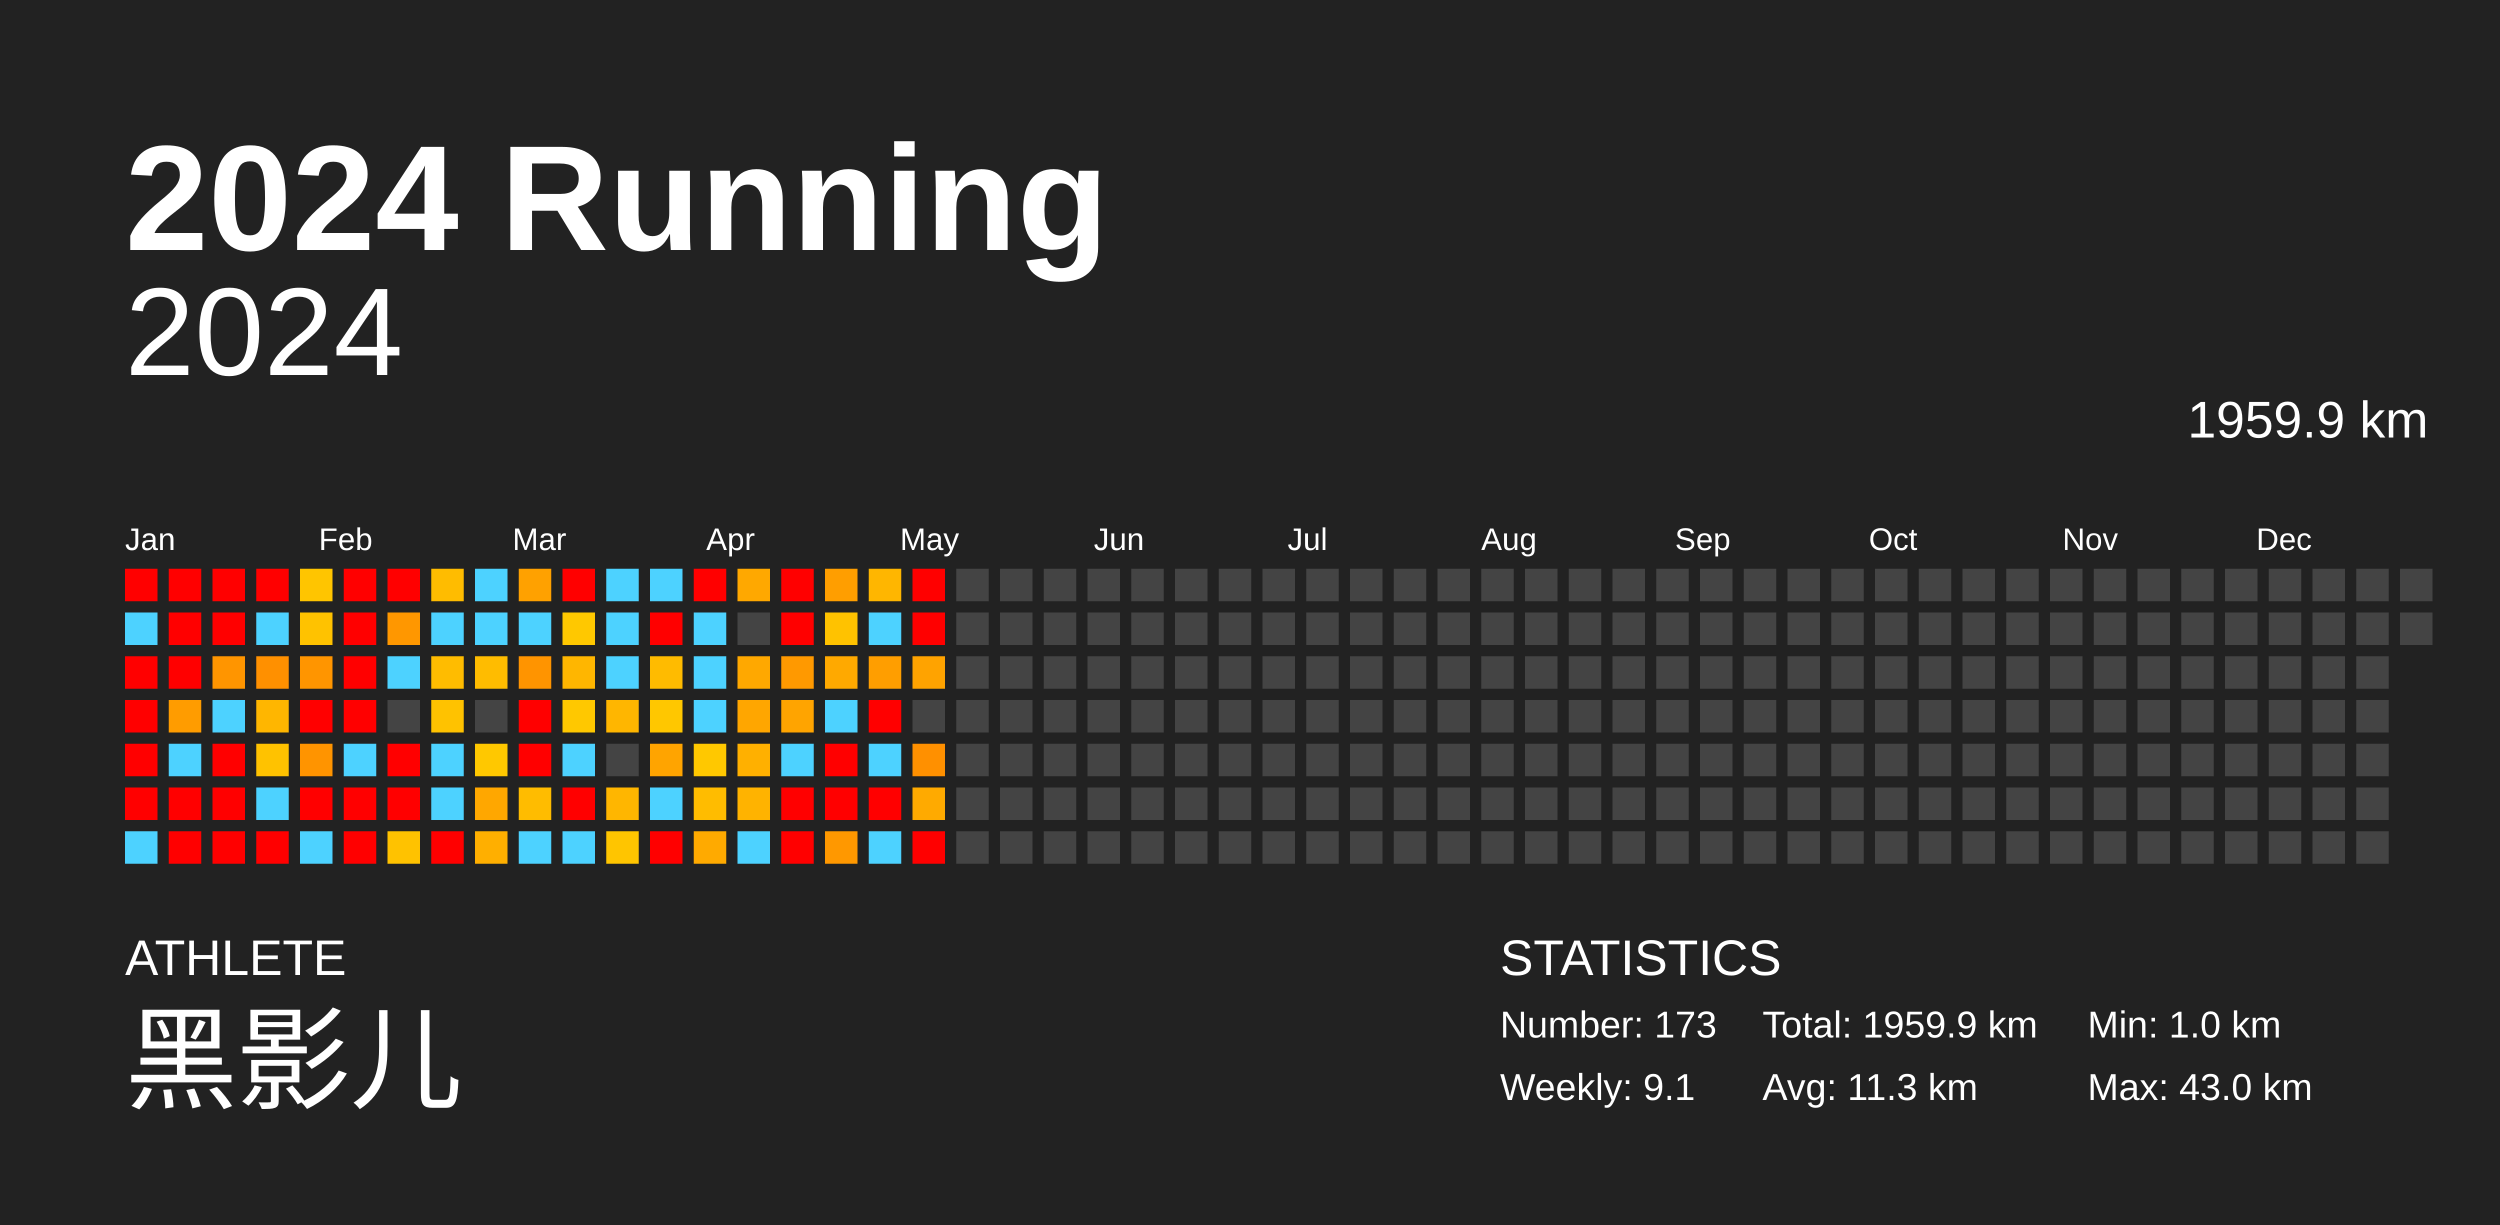
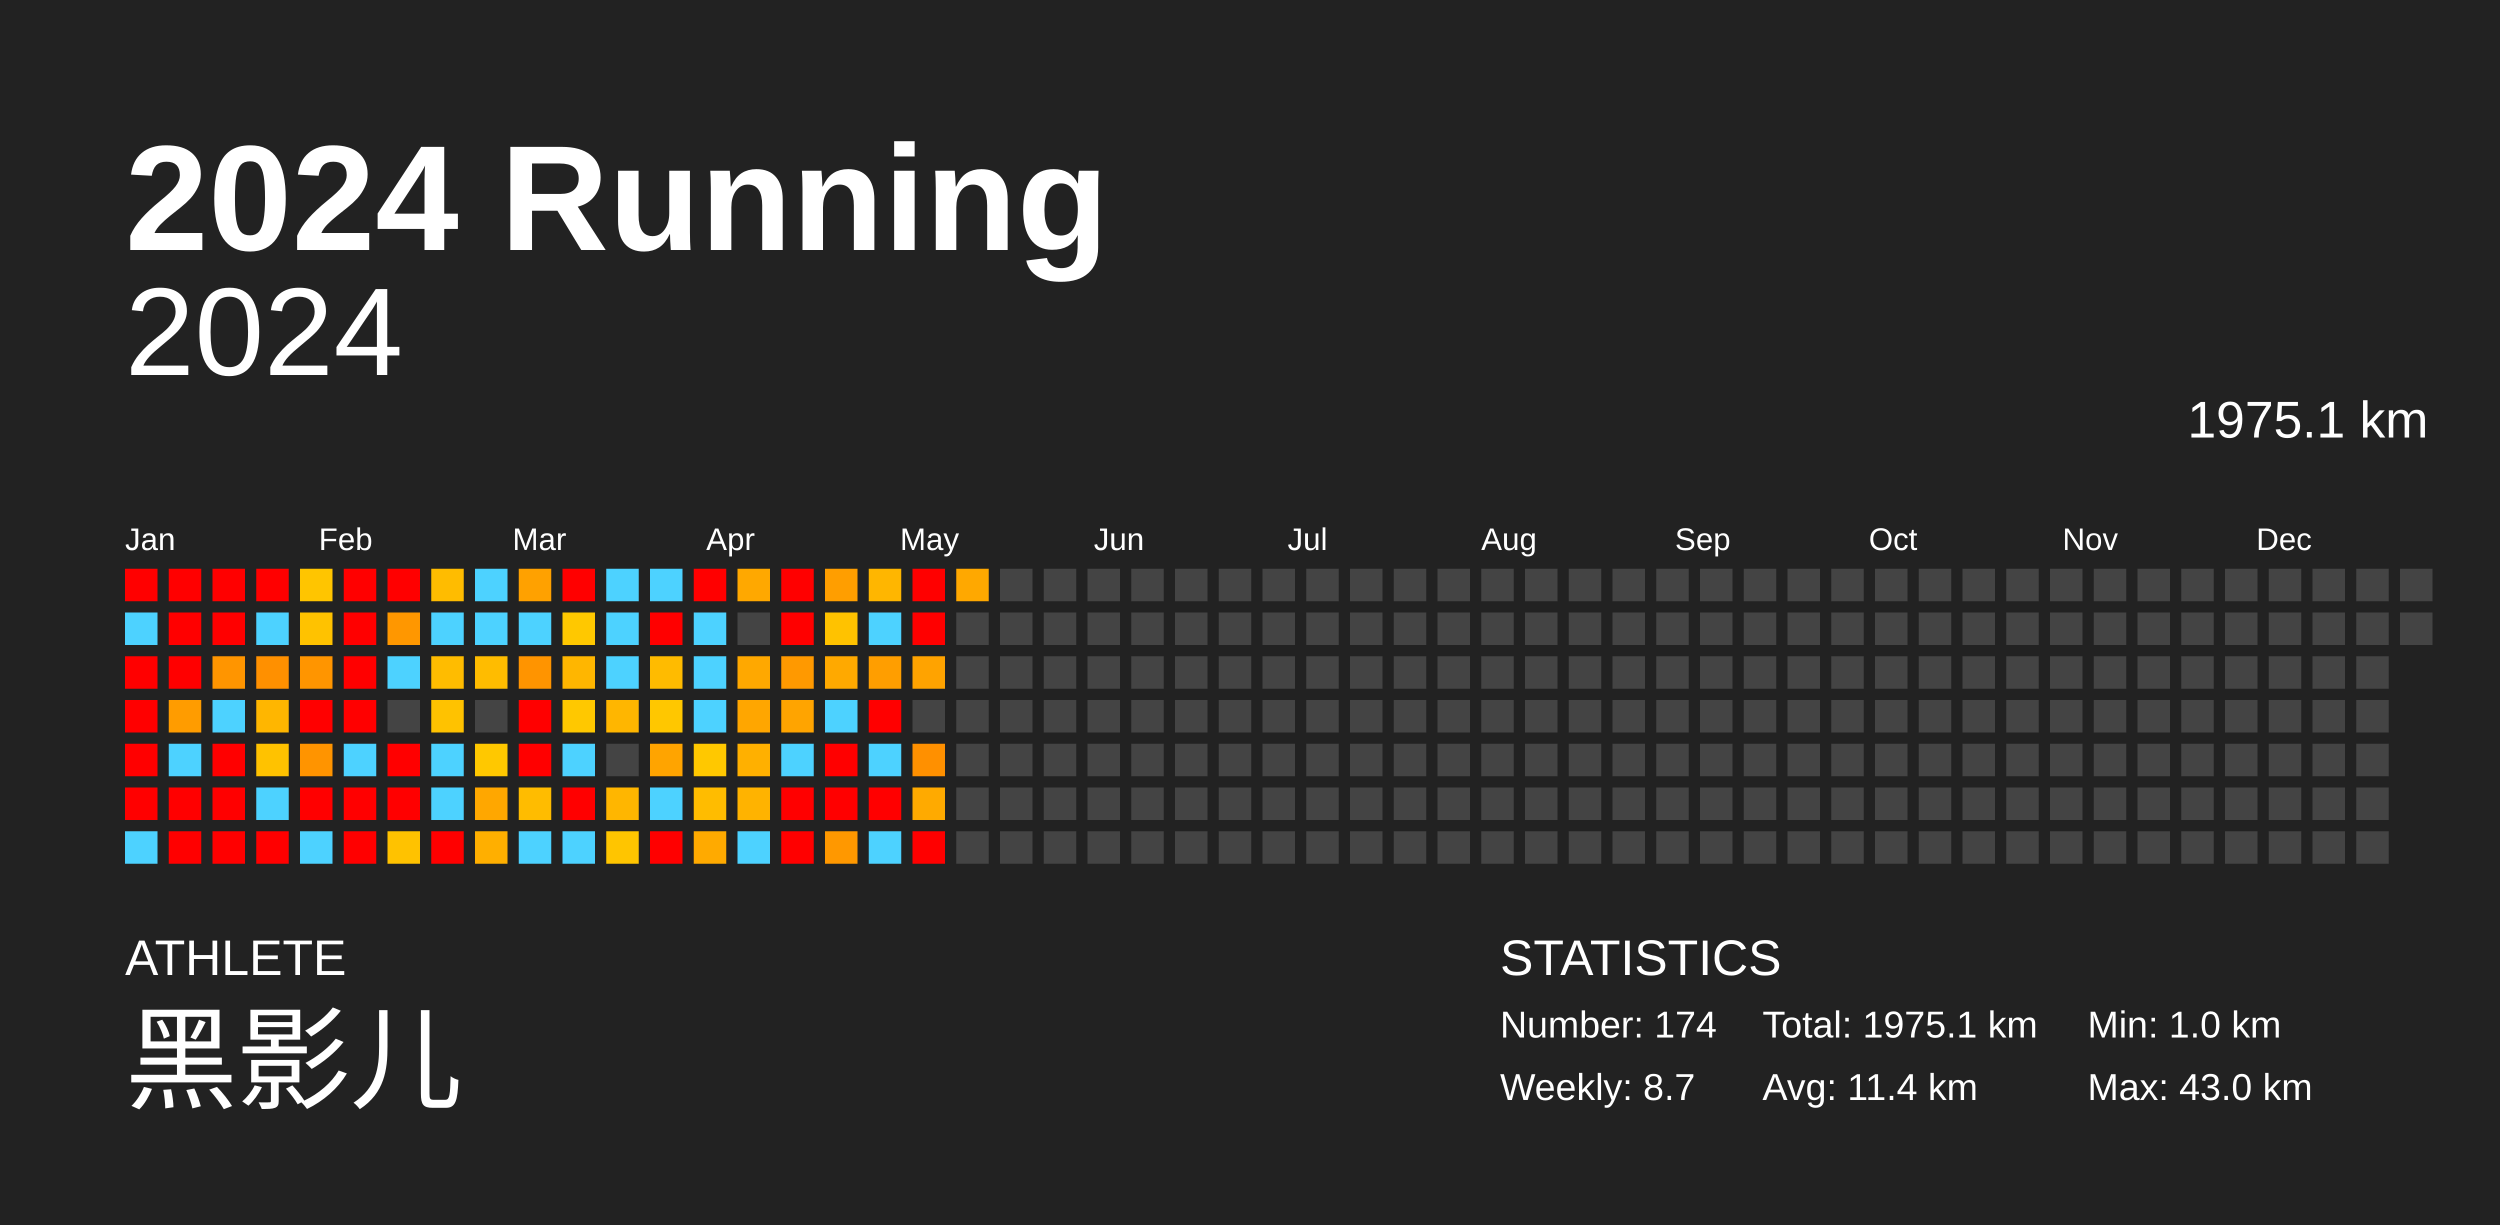
<svg xmlns="http://www.w3.org/2000/svg" baseProfile="full" height="98mm" version="1.1" viewBox="0,0,200,98" width="200mm">
  <defs />
  <rect fill="#222222" height="98" width="200" x="0" y="0" />
  <text fill="#FFFFFF" style="font-size:12px; font-family:Arial; font-weight:bold;" x="10" y="20">2024 Running</text>
  <text fill="#FFFFFF" style="font-size:4px; font-family:Arial" x="10" y="78">ATHLETE</text>
  <text fill="#FFFFFF" style="font-size:9px; font-family:Arial" x="10" y="88">黑影儿</text>
  <text fill="#FFFFFF" style="font-size:4px; font-family:Arial" x="120" y="78">STATISTICS</text>
-   <text fill="#FFFFFF" style="font-size:3px; font-family:Arial" x="120" y="83">Number: 173</text>
-   <text fill="#FFFFFF" style="font-size:3px; font-family:Arial" x="120" y="88">Weekly: 9.1</text>
-   <text fill="#FFFFFF" style="font-size:3px; font-family:Arial" x="141" y="83">Total: 1959.9 km</text>
-   <text fill="#FFFFFF" style="font-size:3px; font-family:Arial" x="141" y="88">Avg: 11.3 km</text>
+   <text fill="#FFFFFF" style="font-size:3px; font-family:Arial" x="120" y="83">Number: 174</text>
+   <text fill="#FFFFFF" style="font-size:3px; font-family:Arial" x="120" y="88">Weekly: 8.7</text>
+   <text fill="#FFFFFF" style="font-size:3px; font-family:Arial" x="141" y="83">Total: 1975.1 km</text>
+   <text fill="#FFFFFF" style="font-size:3px; font-family:Arial" x="141" y="88">Avg: 11.4 km</text>
  <text fill="#FFFFFF" style="font-size:3px; font-family:Arial" x="167" y="83">Min: 1.0 km</text>
  <text fill="#FFFFFF" style="font-size:3px; font-family:Arial" x="167" y="88">Max: 43.0 km</text>
  <text alignment-baseline="hanging" fill="#FFFFFF" style="font-size:10.0px; font-family:Arial;" x="10" y="30">2024</text>
-   <text alignment-baseline="hanging" fill="#FFFFFF" style="font-size:4.125px; font-family:Arial;" x="175" y="35">1959.9 km</text>
+   <text alignment-baseline="hanging" fill="#FFFFFF" style="font-size:4.125px; font-family:Arial;" x="175" y="35">1975.1 km</text>
  <text fill="#FFFFFF" style="font-size:2.5px; font-family:Arial" x="10.0" y="44">Jan</text>
  <text fill="#FFFFFF" style="font-size:2.5px; font-family:Arial" x="25.5" y="44">Feb</text>
  <text fill="#FFFFFF" style="font-size:2.5px; font-family:Arial" x="41.0" y="44">Mar</text>
  <text fill="#FFFFFF" style="font-size:2.5px; font-family:Arial" x="56.5" y="44">Apr</text>
  <text fill="#FFFFFF" style="font-size:2.5px; font-family:Arial" x="72.0" y="44">May</text>
  <text fill="#FFFFFF" style="font-size:2.5px; font-family:Arial" x="87.5" y="44">Jun</text>
  <text fill="#FFFFFF" style="font-size:2.5px; font-family:Arial" x="103.0" y="44">Jul</text>
  <text fill="#FFFFFF" style="font-size:2.5px; font-family:Arial" x="118.5" y="44">Aug</text>
  <text fill="#FFFFFF" style="font-size:2.5px; font-family:Arial" x="134.0" y="44">Sep</text>
  <text fill="#FFFFFF" style="font-size:2.5px; font-family:Arial" x="149.5" y="44">Oct</text>
  <text fill="#FFFFFF" style="font-size:2.5px; font-family:Arial" x="165.0" y="44">Nov</text>
  <text fill="#FFFFFF" style="font-size:2.5px; font-family:Arial" x="180.5" y="44">Dec</text>
  <rect fill="red" height="2.6" width="2.6" x="10.0" y="45.5" />
  <rect fill="#4dd2ff" height="2.6" width="2.6" x="10.0" y="49.0" />
  <rect fill="red" height="2.6" width="2.6" x="10.0" y="52.5" />
  <rect fill="red" height="2.6" width="2.6" x="10.0" y="56.0" />
  <rect fill="red" height="2.6" width="2.6" x="10.0" y="59.5" />
  <rect fill="red" height="2.6" width="2.6" x="10.0" y="63.0" />
  <rect fill="#4dd2ff" height="2.6" width="2.6" x="10.0" y="66.5" />
  <rect fill="red" height="2.6" width="2.6" x="13.5" y="45.5" />
  <rect fill="red" height="2.6" width="2.6" x="13.5" y="49.0" />
  <rect fill="red" height="2.6" width="2.6" x="13.5" y="52.5" />
  <rect fill="#ff9c00" height="2.6" width="2.6" x="13.5" y="56.0" />
  <rect fill="#4dd2ff" height="2.6" width="2.6" x="13.5" y="59.5" />
  <rect fill="red" height="2.6" width="2.6" x="13.5" y="63.0" />
  <rect fill="red" height="2.6" width="2.6" x="13.5" y="66.5" />
  <rect fill="red" height="2.6" width="2.6" x="17.0" y="45.5" />
  <rect fill="red" height="2.6" width="2.6" x="17.0" y="49.0" />
  <rect fill="#ff9500" height="2.6" width="2.6" x="17.0" y="52.5" />
  <rect fill="#4dd2ff" height="2.6" width="2.6" x="17.0" y="56.0" />
  <rect fill="red" height="2.6" width="2.6" x="17.0" y="59.5" />
  <rect fill="red" height="2.6" width="2.6" x="17.0" y="63.0" />
  <rect fill="red" height="2.6" width="2.6" x="17.0" y="66.5" />
  <rect fill="red" height="2.6" width="2.6" x="20.5" y="45.5" />
  <rect fill="#4dd2ff" height="2.6" width="2.6" x="20.5" y="49.0" />
  <rect fill="#ff9000" height="2.6" width="2.6" x="20.5" y="52.5" />
  <rect fill="#ffb600" height="2.6" width="2.6" x="20.5" y="56.0" />
  <rect fill="#ffc200" height="2.6" width="2.6" x="20.5" y="59.5" />
  <rect fill="#4dd2ff" height="2.6" width="2.6" x="20.5" y="63.0" />
  <rect fill="red" height="2.6" width="2.6" x="20.5" y="66.5" />
  <rect fill="#ffc500" height="2.6" width="2.6" x="24.0" y="45.5" />
  <rect fill="#ffc200" height="2.6" width="2.6" x="24.0" y="49.0" />
  <rect fill="#ff9500" height="2.6" width="2.6" x="24.0" y="52.5" />
  <rect fill="red" height="2.6" width="2.6" x="24.0" y="56.0" />
  <rect fill="#ff9400" height="2.6" width="2.6" x="24.0" y="59.5" />
  <rect fill="red" height="2.6" width="2.6" x="24.0" y="63.0" />
  <rect fill="#4dd2ff" height="2.6" width="2.6" x="24.0" y="66.5" />
  <rect fill="red" height="2.6" width="2.6" x="27.5" y="45.5" />
  <rect fill="red" height="2.6" width="2.6" x="27.5" y="49.0" />
  <rect fill="red" height="2.6" width="2.6" x="27.5" y="52.5" />
  <rect fill="red" height="2.6" width="2.6" x="27.5" y="56.0" />
  <rect fill="#4dd2ff" height="2.6" width="2.6" x="27.5" y="59.5" />
  <rect fill="red" height="2.6" width="2.6" x="27.5" y="63.0" />
  <rect fill="red" height="2.6" width="2.6" x="27.5" y="66.5" />
  <rect fill="red" height="2.6" width="2.6" x="31.0" y="45.5" />
  <rect fill="#ff9700" height="2.6" width="2.6" x="31.0" y="49.0" />
  <rect fill="#4dd2ff" height="2.6" width="2.6" x="31.0" y="52.5" />
  <rect fill="#444444" height="2.6" width="2.6" x="31.0" y="56.0" />
  <rect fill="red" height="2.6" width="2.6" x="31.0" y="59.5" />
  <rect fill="red" height="2.6" width="2.6" x="31.0" y="63.0" />
  <rect fill="#ffc200" height="2.6" width="2.6" x="31.0" y="66.5" />
  <rect fill="#ffbc00" height="2.6" width="2.6" x="34.5" y="45.5" />
  <rect fill="#4dd2ff" height="2.6" width="2.6" x="34.5" y="49.0" />
  <rect fill="#ffbc00" height="2.6" width="2.6" x="34.5" y="52.5" />
  <rect fill="#ffc200" height="2.6" width="2.6" x="34.5" y="56.0" />
  <rect fill="#4dd2ff" height="2.6" width="2.6" x="34.5" y="59.5" />
  <rect fill="#4dd2ff" height="2.6" width="2.6" x="34.5" y="63.0" />
  <rect fill="red" height="2.6" width="2.6" x="34.5" y="66.5" />
  <rect fill="#4dd2ff" height="2.6" width="2.6" x="38.0" y="45.5" />
  <rect fill="#4dd2ff" height="2.6" width="2.6" x="38.0" y="49.0" />
  <rect fill="#ffbc00" height="2.6" width="2.6" x="38.0" y="52.5" />
  <rect fill="#444444" height="2.6" width="2.6" x="38.0" y="56.0" />
  <rect fill="#ffc800" height="2.6" width="2.6" x="38.0" y="59.5" />
  <rect fill="#ffa700" height="2.6" width="2.6" x="38.0" y="63.0" />
  <rect fill="#ffaf00" height="2.6" width="2.6" x="38.0" y="66.5" />
  <rect fill="#ffa100" height="2.6" width="2.6" x="41.5" y="45.5" />
  <rect fill="#4dd2ff" height="2.6" width="2.6" x="41.5" y="49.0" />
  <rect fill="#ff9400" height="2.6" width="2.6" x="41.5" y="52.5" />
  <rect fill="red" height="2.6" width="2.6" x="41.5" y="56.0" />
  <rect fill="red" height="2.6" width="2.6" x="41.5" y="59.5" />
  <rect fill="#ffbc00" height="2.6" width="2.6" x="41.5" y="63.0" />
  <rect fill="#4dd2ff" height="2.6" width="2.6" x="41.5" y="66.5" />
  <rect fill="red" height="2.6" width="2.6" x="45.0" y="45.5" />
  <rect fill="#ffc800" height="2.6" width="2.6" x="45.0" y="49.0" />
  <rect fill="#ffb600" height="2.6" width="2.6" x="45.0" y="52.5" />
  <rect fill="#ffc800" height="2.6" width="2.6" x="45.0" y="56.0" />
  <rect fill="#4dd2ff" height="2.6" width="2.6" x="45.0" y="59.5" />
  <rect fill="red" height="2.6" width="2.6" x="45.0" y="63.0" />
  <rect fill="#4dd2ff" height="2.6" width="2.6" x="45.0" y="66.5" />
  <rect fill="#4dd2ff" height="2.6" width="2.6" x="48.5" y="45.5" />
  <rect fill="#4dd2ff" height="2.6" width="2.6" x="48.5" y="49.0" />
  <rect fill="#4dd2ff" height="2.6" width="2.6" x="48.5" y="52.5" />
  <rect fill="#ffb600" height="2.6" width="2.6" x="48.5" y="56.0" />
  <rect fill="#444444" height="2.6" width="2.6" x="48.5" y="59.5" />
  <rect fill="#ffb600" height="2.6" width="2.6" x="48.5" y="63.0" />
  <rect fill="#ffc500" height="2.6" width="2.6" x="48.5" y="66.5" />
  <rect fill="#4dd2ff" height="2.6" width="2.6" x="52.0" y="45.5" />
  <rect fill="red" height="2.6" width="2.6" x="52.0" y="49.0" />
  <rect fill="#ffbb00" height="2.6" width="2.6" x="52.0" y="52.5" />
  <rect fill="#ffc700" height="2.6" width="2.6" x="52.0" y="56.0" />
  <rect fill="#ffa400" height="2.6" width="2.6" x="52.0" y="59.5" />
  <rect fill="#4dd2ff" height="2.6" width="2.6" x="52.0" y="63.0" />
  <rect fill="red" height="2.6" width="2.6" x="52.0" y="66.5" />
  <rect fill="red" height="2.6" width="2.6" x="55.5" y="45.5" />
  <rect fill="#4dd2ff" height="2.6" width="2.6" x="55.5" y="49.0" />
  <rect fill="#4dd2ff" height="2.6" width="2.6" x="55.5" y="52.5" />
  <rect fill="#4dd2ff" height="2.6" width="2.6" x="55.5" y="56.0" />
  <rect fill="#ffc800" height="2.6" width="2.6" x="55.5" y="59.5" />
  <rect fill="#ffbc00" height="2.6" width="2.6" x="55.5" y="63.0" />
  <rect fill="#ffaa00" height="2.6" width="2.6" x="55.5" y="66.5" />
  <rect fill="#ffa800" height="2.6" width="2.6" x="59.0" y="45.5" />
  <rect fill="#444444" height="2.6" width="2.6" x="59.0" y="49.0" />
  <rect fill="#ffa800" height="2.6" width="2.6" x="59.0" y="52.5" />
  <rect fill="#ffa600" height="2.6" width="2.6" x="59.0" y="56.0" />
  <rect fill="#ffb000" height="2.6" width="2.6" x="59.0" y="59.5" />
  <rect fill="#ffb300" height="2.6" width="2.6" x="59.0" y="63.0" />
  <rect fill="#4dd2ff" height="2.6" width="2.6" x="59.0" y="66.5" />
  <rect fill="red" height="2.6" width="2.6" x="62.5" y="45.5" />
  <rect fill="red" height="2.6" width="2.6" x="62.5" y="49.0" />
  <rect fill="#ff9900" height="2.6" width="2.6" x="62.5" y="52.5" />
  <rect fill="#ffa400" height="2.6" width="2.6" x="62.5" y="56.0" />
  <rect fill="#4dd2ff" height="2.6" width="2.6" x="62.5" y="59.5" />
  <rect fill="red" height="2.6" width="2.6" x="62.5" y="63.0" />
  <rect fill="red" height="2.6" width="2.6" x="62.5" y="66.5" />
  <rect fill="#ff9e00" height="2.6" width="2.6" x="66.0" y="45.5" />
  <rect fill="#ffc200" height="2.6" width="2.6" x="66.0" y="49.0" />
  <rect fill="#ffa900" height="2.6" width="2.6" x="66.0" y="52.5" />
  <rect fill="#4dd2ff" height="2.6" width="2.6" x="66.0" y="56.0" />
  <rect fill="red" height="2.6" width="2.6" x="66.0" y="59.5" />
  <rect fill="red" height="2.6" width="2.6" x="66.0" y="63.0" />
  <rect fill="#ff9800" height="2.6" width="2.6" x="66.0" y="66.5" />
  <rect fill="#ffb600" height="2.6" width="2.6" x="69.5" y="45.5" />
  <rect fill="#4dd2ff" height="2.6" width="2.6" x="69.5" y="49.0" />
  <rect fill="#ff9e00" height="2.6" width="2.6" x="69.5" y="52.5" />
  <rect fill="red" height="2.6" width="2.6" x="69.5" y="56.0" />
  <rect fill="#4dd2ff" height="2.6" width="2.6" x="69.5" y="59.5" />
  <rect fill="red" height="2.6" width="2.6" x="69.5" y="63.0" />
  <rect fill="#4dd2ff" height="2.6" width="2.6" x="69.5" y="66.5" />
  <rect fill="red" height="2.6" width="2.6" x="73.0" y="45.5" />
  <rect fill="red" height="2.6" width="2.6" x="73.0" y="49.0" />
  <rect fill="#ffa300" height="2.6" width="2.6" x="73.0" y="52.5" />
  <rect fill="#444444" height="2.6" width="2.6" x="73.0" y="56.0" />
  <rect fill="#ff9000" height="2.6" width="2.6" x="73.0" y="59.5" />
  <rect fill="#ffaa00" height="2.6" width="2.6" x="73.0" y="63.0" />
  <rect fill="red" height="2.6" width="2.6" x="73.0" y="66.5" />
-   <rect fill="#444444" height="2.6" width="2.6" x="76.5" y="45.5" />
+   <rect fill="#ffa800" height="2.6" width="2.6" x="76.5" y="45.5" />
  <rect fill="#444444" height="2.6" width="2.6" x="76.5" y="49.0" />
  <rect fill="#444444" height="2.6" width="2.6" x="76.5" y="52.5" />
  <rect fill="#444444" height="2.6" width="2.6" x="76.5" y="56.0" />
  <rect fill="#444444" height="2.6" width="2.6" x="76.5" y="59.5" />
  <rect fill="#444444" height="2.6" width="2.6" x="76.5" y="63.0" />
  <rect fill="#444444" height="2.6" width="2.6" x="76.5" y="66.5" />
  <rect fill="#444444" height="2.6" width="2.6" x="80.0" y="45.5" />
  <rect fill="#444444" height="2.6" width="2.6" x="80.0" y="49.0" />
  <rect fill="#444444" height="2.6" width="2.6" x="80.0" y="52.5" />
  <rect fill="#444444" height="2.6" width="2.6" x="80.0" y="56.0" />
  <rect fill="#444444" height="2.6" width="2.6" x="80.0" y="59.5" />
  <rect fill="#444444" height="2.6" width="2.6" x="80.0" y="63.0" />
  <rect fill="#444444" height="2.6" width="2.6" x="80.0" y="66.5" />
  <rect fill="#444444" height="2.6" width="2.6" x="83.5" y="45.5" />
  <rect fill="#444444" height="2.6" width="2.6" x="83.5" y="49.0" />
  <rect fill="#444444" height="2.6" width="2.6" x="83.5" y="52.5" />
  <rect fill="#444444" height="2.6" width="2.6" x="83.5" y="56.0" />
  <rect fill="#444444" height="2.6" width="2.6" x="83.5" y="59.5" />
  <rect fill="#444444" height="2.6" width="2.6" x="83.5" y="63.0" />
  <rect fill="#444444" height="2.6" width="2.6" x="83.5" y="66.5" />
  <rect fill="#444444" height="2.6" width="2.6" x="87.0" y="45.5" />
  <rect fill="#444444" height="2.6" width="2.6" x="87.0" y="49.0" />
  <rect fill="#444444" height="2.6" width="2.6" x="87.0" y="52.5" />
  <rect fill="#444444" height="2.6" width="2.6" x="87.0" y="56.0" />
  <rect fill="#444444" height="2.6" width="2.6" x="87.0" y="59.5" />
  <rect fill="#444444" height="2.6" width="2.6" x="87.0" y="63.0" />
  <rect fill="#444444" height="2.6" width="2.6" x="87.0" y="66.5" />
  <rect fill="#444444" height="2.6" width="2.6" x="90.5" y="45.5" />
  <rect fill="#444444" height="2.6" width="2.6" x="90.5" y="49.0" />
  <rect fill="#444444" height="2.6" width="2.6" x="90.5" y="52.5" />
  <rect fill="#444444" height="2.6" width="2.6" x="90.5" y="56.0" />
  <rect fill="#444444" height="2.6" width="2.6" x="90.5" y="59.5" />
  <rect fill="#444444" height="2.6" width="2.6" x="90.5" y="63.0" />
  <rect fill="#444444" height="2.6" width="2.6" x="90.5" y="66.5" />
  <rect fill="#444444" height="2.6" width="2.6" x="94.0" y="45.5" />
  <rect fill="#444444" height="2.6" width="2.6" x="94.0" y="49.0" />
  <rect fill="#444444" height="2.6" width="2.6" x="94.0" y="52.5" />
  <rect fill="#444444" height="2.6" width="2.6" x="94.0" y="56.0" />
  <rect fill="#444444" height="2.6" width="2.6" x="94.0" y="59.5" />
  <rect fill="#444444" height="2.6" width="2.6" x="94.0" y="63.0" />
  <rect fill="#444444" height="2.6" width="2.6" x="94.0" y="66.5" />
  <rect fill="#444444" height="2.6" width="2.6" x="97.5" y="45.5" />
  <rect fill="#444444" height="2.6" width="2.6" x="97.5" y="49.0" />
  <rect fill="#444444" height="2.6" width="2.6" x="97.5" y="52.5" />
  <rect fill="#444444" height="2.6" width="2.6" x="97.5" y="56.0" />
  <rect fill="#444444" height="2.6" width="2.6" x="97.5" y="59.5" />
  <rect fill="#444444" height="2.6" width="2.6" x="97.5" y="63.0" />
  <rect fill="#444444" height="2.6" width="2.6" x="97.5" y="66.5" />
  <rect fill="#444444" height="2.6" width="2.6" x="101.0" y="45.5" />
  <rect fill="#444444" height="2.6" width="2.6" x="101.0" y="49.0" />
  <rect fill="#444444" height="2.6" width="2.6" x="101.0" y="52.5" />
  <rect fill="#444444" height="2.6" width="2.6" x="101.0" y="56.0" />
  <rect fill="#444444" height="2.6" width="2.6" x="101.0" y="59.5" />
  <rect fill="#444444" height="2.6" width="2.6" x="101.0" y="63.0" />
  <rect fill="#444444" height="2.6" width="2.6" x="101.0" y="66.5" />
  <rect fill="#444444" height="2.6" width="2.6" x="104.5" y="45.5" />
  <rect fill="#444444" height="2.6" width="2.6" x="104.5" y="49.0" />
  <rect fill="#444444" height="2.6" width="2.6" x="104.5" y="52.5" />
  <rect fill="#444444" height="2.6" width="2.6" x="104.5" y="56.0" />
  <rect fill="#444444" height="2.6" width="2.6" x="104.5" y="59.5" />
  <rect fill="#444444" height="2.6" width="2.6" x="104.5" y="63.0" />
  <rect fill="#444444" height="2.6" width="2.6" x="104.5" y="66.5" />
  <rect fill="#444444" height="2.6" width="2.6" x="108.0" y="45.5" />
  <rect fill="#444444" height="2.6" width="2.6" x="108.0" y="49.0" />
  <rect fill="#444444" height="2.6" width="2.6" x="108.0" y="52.5" />
  <rect fill="#444444" height="2.6" width="2.6" x="108.0" y="56.0" />
  <rect fill="#444444" height="2.6" width="2.6" x="108.0" y="59.5" />
  <rect fill="#444444" height="2.6" width="2.6" x="108.0" y="63.0" />
  <rect fill="#444444" height="2.6" width="2.6" x="108.0" y="66.5" />
  <rect fill="#444444" height="2.6" width="2.6" x="111.5" y="45.5" />
  <rect fill="#444444" height="2.6" width="2.6" x="111.5" y="49.0" />
  <rect fill="#444444" height="2.6" width="2.6" x="111.5" y="52.5" />
  <rect fill="#444444" height="2.6" width="2.6" x="111.5" y="56.0" />
  <rect fill="#444444" height="2.6" width="2.6" x="111.5" y="59.5" />
  <rect fill="#444444" height="2.6" width="2.6" x="111.5" y="63.0" />
  <rect fill="#444444" height="2.6" width="2.6" x="111.5" y="66.5" />
  <rect fill="#444444" height="2.6" width="2.6" x="115.0" y="45.5" />
  <rect fill="#444444" height="2.6" width="2.6" x="115.0" y="49.0" />
  <rect fill="#444444" height="2.6" width="2.6" x="115.0" y="52.5" />
  <rect fill="#444444" height="2.6" width="2.6" x="115.0" y="56.0" />
  <rect fill="#444444" height="2.6" width="2.6" x="115.0" y="59.5" />
  <rect fill="#444444" height="2.6" width="2.6" x="115.0" y="63.0" />
  <rect fill="#444444" height="2.6" width="2.6" x="115.0" y="66.5" />
  <rect fill="#444444" height="2.6" width="2.6" x="118.5" y="45.5" />
  <rect fill="#444444" height="2.6" width="2.6" x="118.5" y="49.0" />
  <rect fill="#444444" height="2.6" width="2.6" x="118.5" y="52.5" />
  <rect fill="#444444" height="2.6" width="2.6" x="118.5" y="56.0" />
  <rect fill="#444444" height="2.6" width="2.6" x="118.5" y="59.5" />
  <rect fill="#444444" height="2.6" width="2.6" x="118.5" y="63.0" />
  <rect fill="#444444" height="2.6" width="2.6" x="118.5" y="66.5" />
  <rect fill="#444444" height="2.6" width="2.6" x="122.0" y="45.5" />
  <rect fill="#444444" height="2.6" width="2.6" x="122.0" y="49.0" />
  <rect fill="#444444" height="2.6" width="2.6" x="122.0" y="52.5" />
  <rect fill="#444444" height="2.6" width="2.6" x="122.0" y="56.0" />
  <rect fill="#444444" height="2.6" width="2.6" x="122.0" y="59.5" />
  <rect fill="#444444" height="2.6" width="2.6" x="122.0" y="63.0" />
  <rect fill="#444444" height="2.6" width="2.6" x="122.0" y="66.5" />
  <rect fill="#444444" height="2.6" width="2.6" x="125.5" y="45.5" />
  <rect fill="#444444" height="2.6" width="2.6" x="125.5" y="49.0" />
  <rect fill="#444444" height="2.6" width="2.6" x="125.5" y="52.5" />
  <rect fill="#444444" height="2.6" width="2.6" x="125.5" y="56.0" />
  <rect fill="#444444" height="2.6" width="2.6" x="125.5" y="59.5" />
  <rect fill="#444444" height="2.6" width="2.6" x="125.5" y="63.0" />
  <rect fill="#444444" height="2.6" width="2.6" x="125.5" y="66.5" />
  <rect fill="#444444" height="2.6" width="2.6" x="129.0" y="45.5" />
  <rect fill="#444444" height="2.6" width="2.6" x="129.0" y="49.0" />
  <rect fill="#444444" height="2.6" width="2.6" x="129.0" y="52.5" />
  <rect fill="#444444" height="2.6" width="2.6" x="129.0" y="56.0" />
  <rect fill="#444444" height="2.6" width="2.6" x="129.0" y="59.5" />
  <rect fill="#444444" height="2.6" width="2.6" x="129.0" y="63.0" />
  <rect fill="#444444" height="2.6" width="2.6" x="129.0" y="66.5" />
  <rect fill="#444444" height="2.6" width="2.6" x="132.5" y="45.5" />
  <rect fill="#444444" height="2.6" width="2.6" x="132.5" y="49.0" />
  <rect fill="#444444" height="2.6" width="2.6" x="132.5" y="52.5" />
  <rect fill="#444444" height="2.6" width="2.6" x="132.5" y="56.0" />
  <rect fill="#444444" height="2.6" width="2.6" x="132.5" y="59.5" />
  <rect fill="#444444" height="2.6" width="2.6" x="132.5" y="63.0" />
  <rect fill="#444444" height="2.6" width="2.6" x="132.5" y="66.5" />
  <rect fill="#444444" height="2.6" width="2.6" x="136.0" y="45.5" />
  <rect fill="#444444" height="2.6" width="2.6" x="136.0" y="49.0" />
  <rect fill="#444444" height="2.6" width="2.6" x="136.0" y="52.5" />
  <rect fill="#444444" height="2.6" width="2.6" x="136.0" y="56.0" />
  <rect fill="#444444" height="2.6" width="2.6" x="136.0" y="59.5" />
  <rect fill="#444444" height="2.6" width="2.6" x="136.0" y="63.0" />
  <rect fill="#444444" height="2.6" width="2.6" x="136.0" y="66.5" />
  <rect fill="#444444" height="2.6" width="2.6" x="139.5" y="45.5" />
  <rect fill="#444444" height="2.6" width="2.6" x="139.5" y="49.0" />
  <rect fill="#444444" height="2.6" width="2.6" x="139.5" y="52.5" />
  <rect fill="#444444" height="2.6" width="2.6" x="139.5" y="56.0" />
  <rect fill="#444444" height="2.6" width="2.6" x="139.5" y="59.5" />
  <rect fill="#444444" height="2.6" width="2.6" x="139.5" y="63.0" />
  <rect fill="#444444" height="2.6" width="2.6" x="139.5" y="66.5" />
  <rect fill="#444444" height="2.6" width="2.6" x="143.0" y="45.5" />
  <rect fill="#444444" height="2.6" width="2.6" x="143.0" y="49.0" />
  <rect fill="#444444" height="2.6" width="2.6" x="143.0" y="52.5" />
  <rect fill="#444444" height="2.6" width="2.6" x="143.0" y="56.0" />
  <rect fill="#444444" height="2.6" width="2.6" x="143.0" y="59.5" />
  <rect fill="#444444" height="2.6" width="2.6" x="143.0" y="63.0" />
  <rect fill="#444444" height="2.6" width="2.6" x="143.0" y="66.5" />
  <rect fill="#444444" height="2.6" width="2.6" x="146.5" y="45.5" />
  <rect fill="#444444" height="2.6" width="2.6" x="146.5" y="49.0" />
  <rect fill="#444444" height="2.6" width="2.6" x="146.5" y="52.5" />
  <rect fill="#444444" height="2.6" width="2.6" x="146.5" y="56.0" />
  <rect fill="#444444" height="2.6" width="2.6" x="146.5" y="59.5" />
  <rect fill="#444444" height="2.6" width="2.6" x="146.5" y="63.0" />
  <rect fill="#444444" height="2.6" width="2.6" x="146.5" y="66.5" />
  <rect fill="#444444" height="2.6" width="2.6" x="150.0" y="45.5" />
  <rect fill="#444444" height="2.6" width="2.6" x="150.0" y="49.0" />
  <rect fill="#444444" height="2.6" width="2.6" x="150.0" y="52.5" />
  <rect fill="#444444" height="2.6" width="2.6" x="150.0" y="56.0" />
  <rect fill="#444444" height="2.6" width="2.6" x="150.0" y="59.5" />
  <rect fill="#444444" height="2.6" width="2.6" x="150.0" y="63.0" />
  <rect fill="#444444" height="2.6" width="2.6" x="150.0" y="66.5" />
  <rect fill="#444444" height="2.6" width="2.6" x="153.5" y="45.5" />
  <rect fill="#444444" height="2.6" width="2.6" x="153.5" y="49.0" />
  <rect fill="#444444" height="2.6" width="2.6" x="153.5" y="52.5" />
  <rect fill="#444444" height="2.6" width="2.6" x="153.5" y="56.0" />
  <rect fill="#444444" height="2.6" width="2.6" x="153.5" y="59.5" />
  <rect fill="#444444" height="2.6" width="2.6" x="153.5" y="63.0" />
  <rect fill="#444444" height="2.6" width="2.6" x="153.5" y="66.5" />
  <rect fill="#444444" height="2.6" width="2.6" x="157.0" y="45.5" />
  <rect fill="#444444" height="2.6" width="2.6" x="157.0" y="49.0" />
  <rect fill="#444444" height="2.6" width="2.6" x="157.0" y="52.5" />
  <rect fill="#444444" height="2.6" width="2.6" x="157.0" y="56.0" />
  <rect fill="#444444" height="2.6" width="2.6" x="157.0" y="59.5" />
  <rect fill="#444444" height="2.6" width="2.6" x="157.0" y="63.0" />
  <rect fill="#444444" height="2.6" width="2.6" x="157.0" y="66.5" />
  <rect fill="#444444" height="2.6" width="2.6" x="160.5" y="45.5" />
  <rect fill="#444444" height="2.6" width="2.6" x="160.5" y="49.0" />
  <rect fill="#444444" height="2.6" width="2.6" x="160.5" y="52.5" />
  <rect fill="#444444" height="2.6" width="2.6" x="160.5" y="56.0" />
  <rect fill="#444444" height="2.6" width="2.6" x="160.5" y="59.5" />
  <rect fill="#444444" height="2.6" width="2.6" x="160.5" y="63.0" />
  <rect fill="#444444" height="2.6" width="2.6" x="160.5" y="66.5" />
  <rect fill="#444444" height="2.6" width="2.6" x="164.0" y="45.5" />
  <rect fill="#444444" height="2.6" width="2.6" x="164.0" y="49.0" />
  <rect fill="#444444" height="2.6" width="2.6" x="164.0" y="52.5" />
  <rect fill="#444444" height="2.6" width="2.6" x="164.0" y="56.0" />
  <rect fill="#444444" height="2.6" width="2.6" x="164.0" y="59.5" />
  <rect fill="#444444" height="2.6" width="2.6" x="164.0" y="63.0" />
  <rect fill="#444444" height="2.6" width="2.6" x="164.0" y="66.5" />
  <rect fill="#444444" height="2.6" width="2.6" x="167.5" y="45.5" />
  <rect fill="#444444" height="2.6" width="2.6" x="167.5" y="49.0" />
  <rect fill="#444444" height="2.6" width="2.6" x="167.5" y="52.5" />
  <rect fill="#444444" height="2.6" width="2.6" x="167.5" y="56.0" />
  <rect fill="#444444" height="2.6" width="2.6" x="167.5" y="59.5" />
  <rect fill="#444444" height="2.6" width="2.6" x="167.5" y="63.0" />
  <rect fill="#444444" height="2.6" width="2.6" x="167.5" y="66.5" />
  <rect fill="#444444" height="2.6" width="2.6" x="171.0" y="45.5" />
  <rect fill="#444444" height="2.6" width="2.6" x="171.0" y="49.0" />
  <rect fill="#444444" height="2.6" width="2.6" x="171.0" y="52.5" />
  <rect fill="#444444" height="2.6" width="2.6" x="171.0" y="56.0" />
  <rect fill="#444444" height="2.6" width="2.6" x="171.0" y="59.5" />
  <rect fill="#444444" height="2.6" width="2.6" x="171.0" y="63.0" />
  <rect fill="#444444" height="2.6" width="2.6" x="171.0" y="66.5" />
  <rect fill="#444444" height="2.6" width="2.6" x="174.5" y="45.5" />
  <rect fill="#444444" height="2.6" width="2.6" x="174.5" y="49.0" />
  <rect fill="#444444" height="2.6" width="2.6" x="174.5" y="52.5" />
  <rect fill="#444444" height="2.6" width="2.6" x="174.5" y="56.0" />
  <rect fill="#444444" height="2.6" width="2.6" x="174.5" y="59.5" />
  <rect fill="#444444" height="2.6" width="2.6" x="174.5" y="63.0" />
  <rect fill="#444444" height="2.6" width="2.6" x="174.5" y="66.5" />
  <rect fill="#444444" height="2.6" width="2.6" x="178.0" y="45.5" />
  <rect fill="#444444" height="2.6" width="2.6" x="178.0" y="49.0" />
  <rect fill="#444444" height="2.6" width="2.6" x="178.0" y="52.5" />
  <rect fill="#444444" height="2.6" width="2.6" x="178.0" y="56.0" />
  <rect fill="#444444" height="2.6" width="2.6" x="178.0" y="59.5" />
  <rect fill="#444444" height="2.6" width="2.6" x="178.0" y="63.0" />
  <rect fill="#444444" height="2.6" width="2.6" x="178.0" y="66.5" />
  <rect fill="#444444" height="2.6" width="2.6" x="181.5" y="45.5" />
  <rect fill="#444444" height="2.6" width="2.6" x="181.5" y="49.0" />
  <rect fill="#444444" height="2.6" width="2.6" x="181.5" y="52.5" />
  <rect fill="#444444" height="2.6" width="2.6" x="181.5" y="56.0" />
  <rect fill="#444444" height="2.6" width="2.6" x="181.5" y="59.5" />
  <rect fill="#444444" height="2.6" width="2.6" x="181.5" y="63.0" />
  <rect fill="#444444" height="2.6" width="2.6" x="181.5" y="66.5" />
  <rect fill="#444444" height="2.6" width="2.6" x="185.0" y="45.5" />
  <rect fill="#444444" height="2.6" width="2.6" x="185.0" y="49.0" />
  <rect fill="#444444" height="2.6" width="2.6" x="185.0" y="52.5" />
  <rect fill="#444444" height="2.6" width="2.6" x="185.0" y="56.0" />
  <rect fill="#444444" height="2.6" width="2.6" x="185.0" y="59.5" />
  <rect fill="#444444" height="2.6" width="2.6" x="185.0" y="63.0" />
  <rect fill="#444444" height="2.6" width="2.6" x="185.0" y="66.5" />
  <rect fill="#444444" height="2.6" width="2.6" x="188.5" y="45.5" />
  <rect fill="#444444" height="2.6" width="2.6" x="188.5" y="49.0" />
  <rect fill="#444444" height="2.6" width="2.6" x="188.5" y="52.5" />
  <rect fill="#444444" height="2.6" width="2.6" x="188.5" y="56.0" />
  <rect fill="#444444" height="2.6" width="2.6" x="188.5" y="59.5" />
  <rect fill="#444444" height="2.6" width="2.6" x="188.5" y="63.0" />
  <rect fill="#444444" height="2.6" width="2.6" x="188.5" y="66.5" />
  <rect fill="#444444" height="2.6" width="2.6" x="192.0" y="45.5" />
  <rect fill="#444444" height="2.6" width="2.6" x="192.0" y="49.0" />
</svg>
